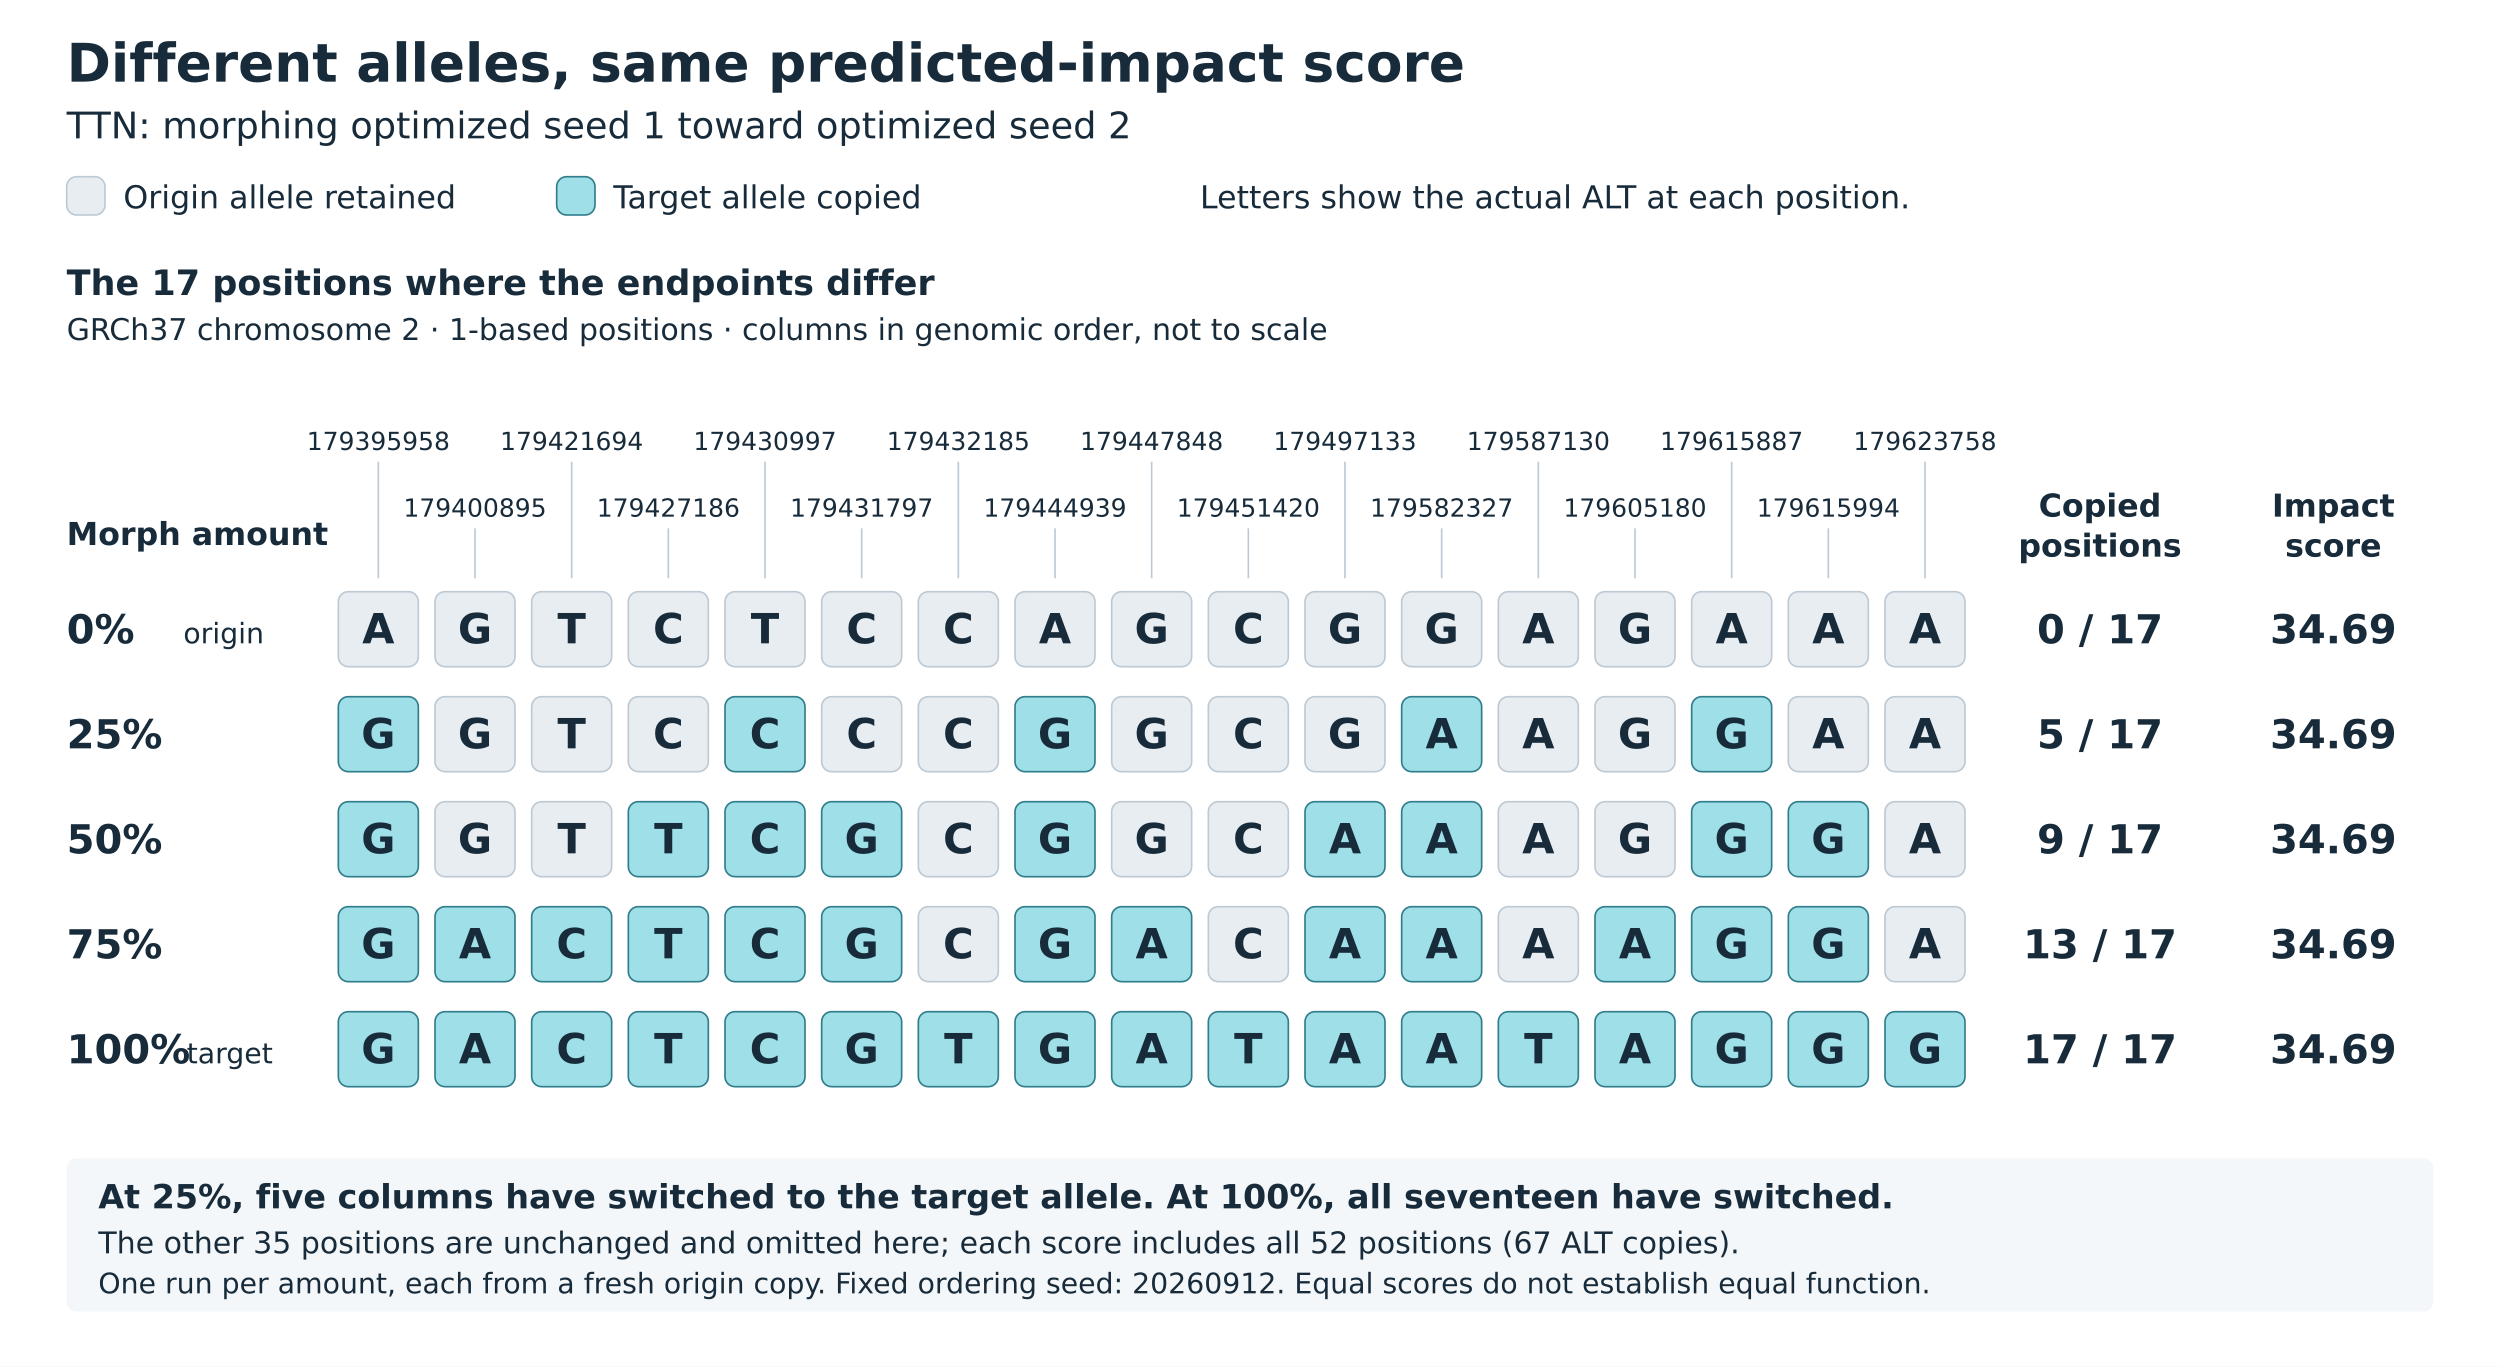
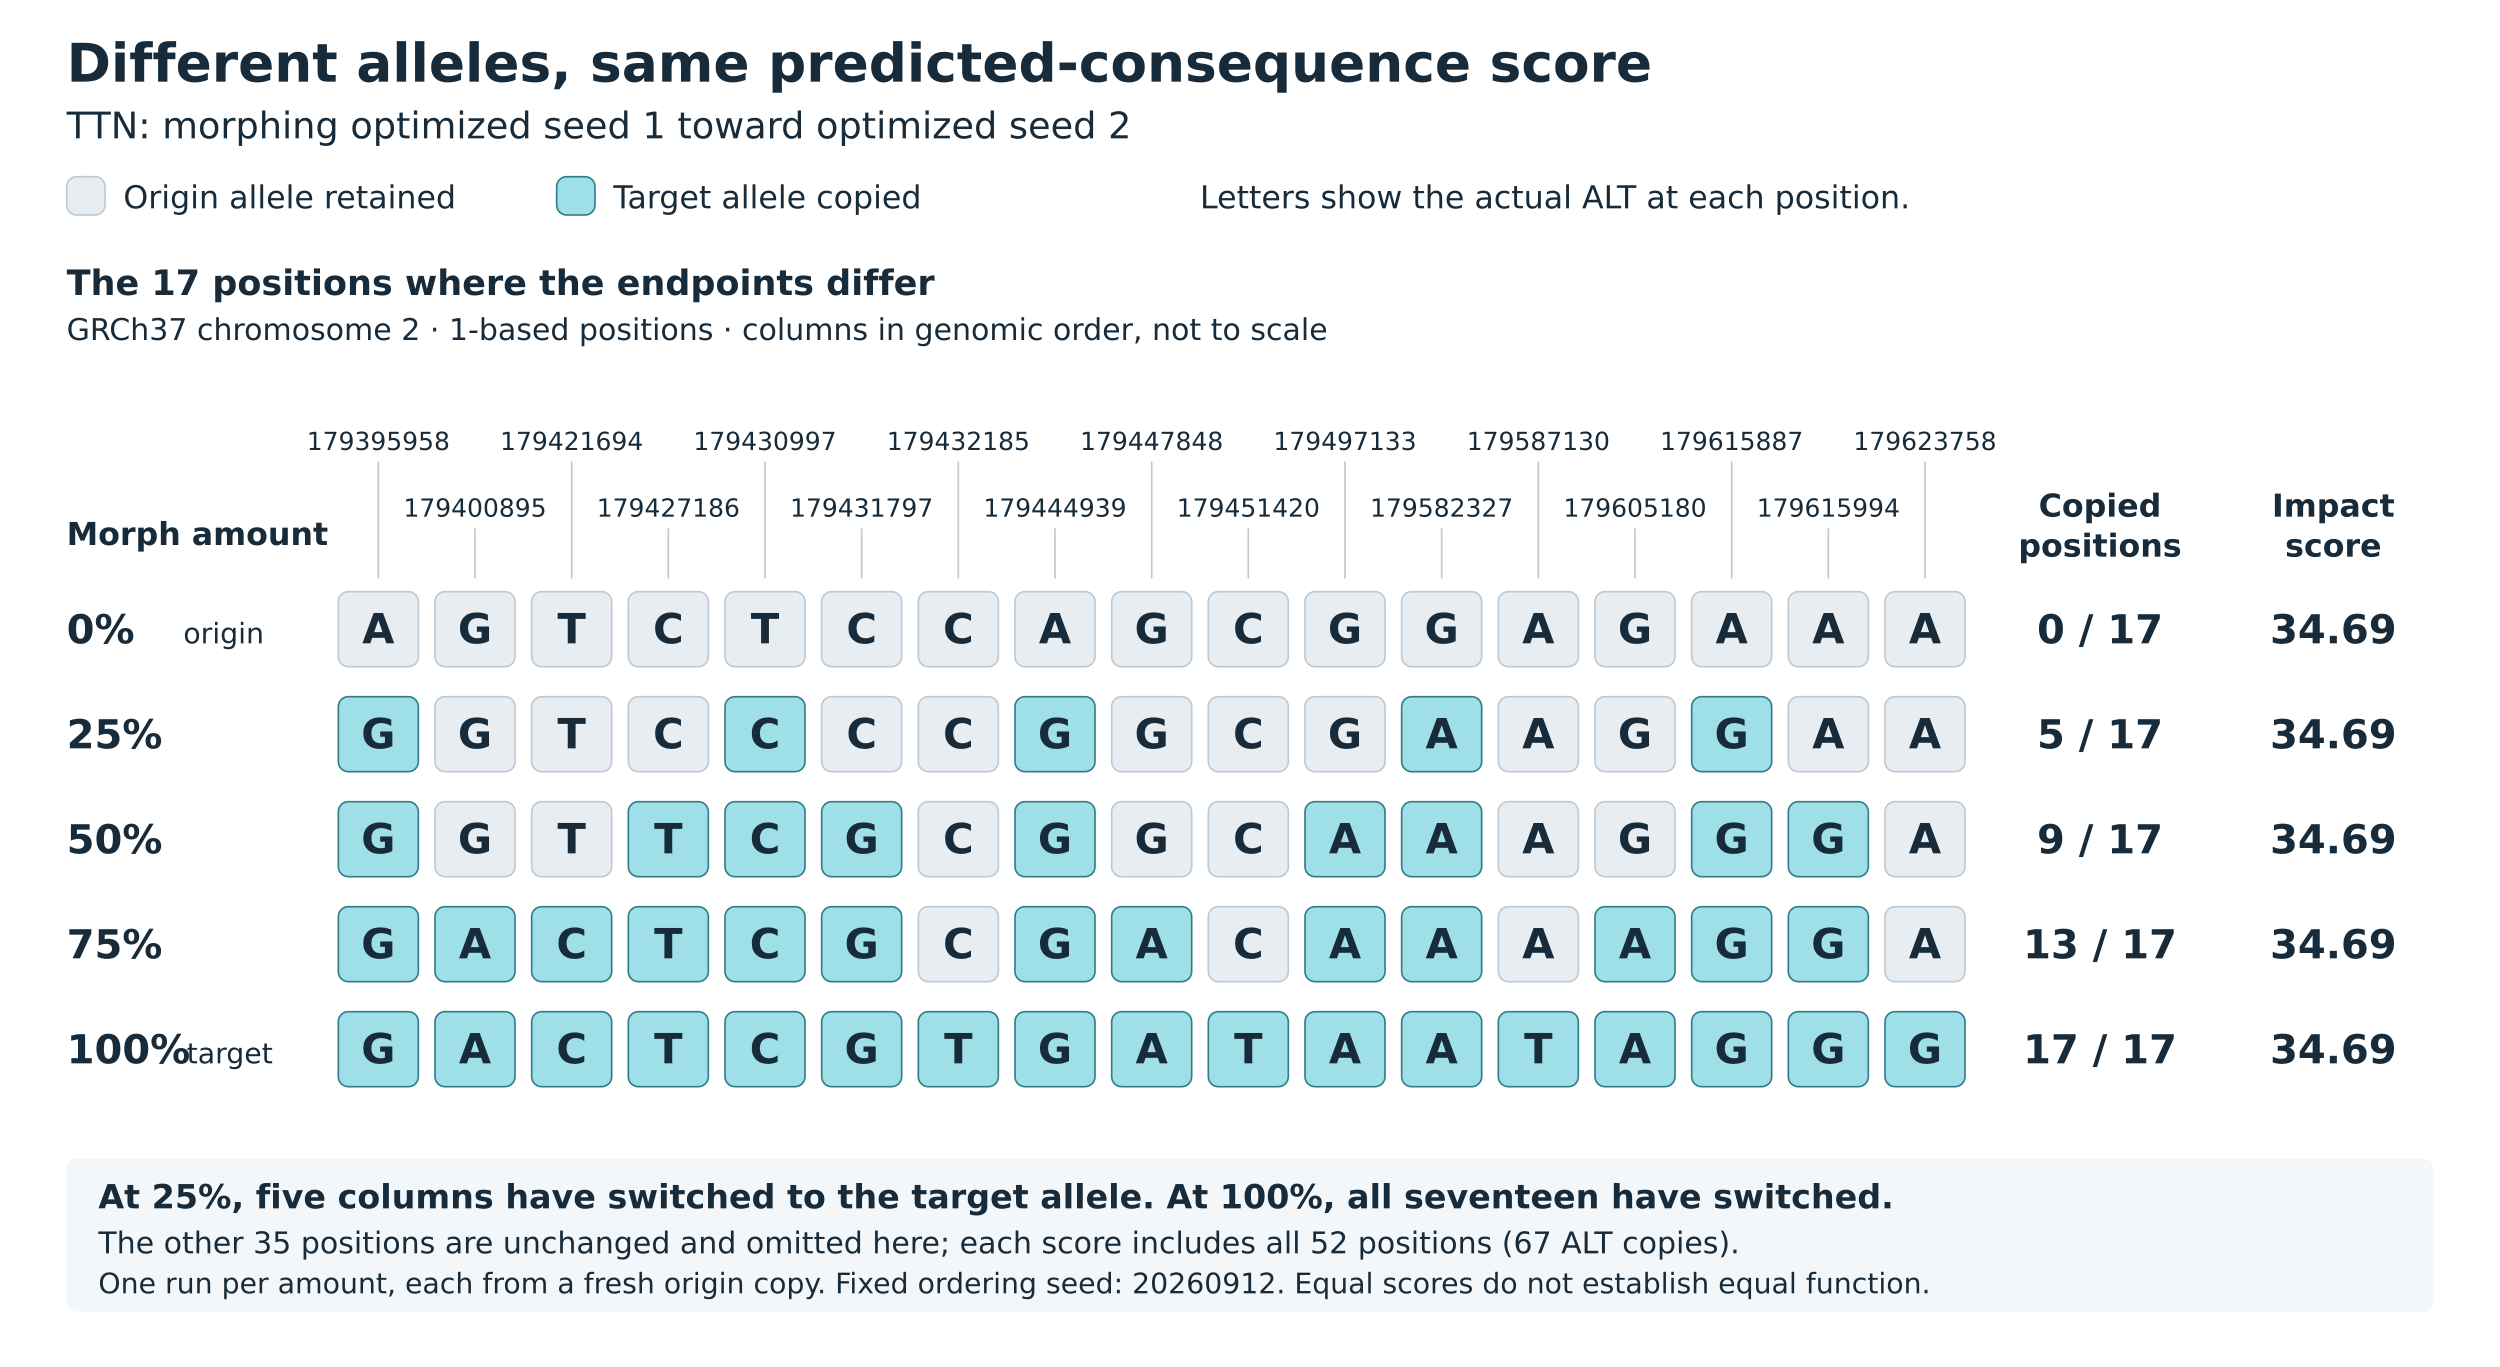
<svg xmlns="http://www.w3.org/2000/svg" width="1500" height="820" viewBox="0 0 1500 820">
  <rect width="1500" height="820" fill="#ffffff" />
  <g font-family="DejaVu Sans, Arial, sans-serif" fill="#172b3a">
-     <text x="40" y="49" font-size="32" font-weight="bold" text-anchor="start">Different alleles, same predicted-impact score</text>
+     <text x="40" y="49" font-size="32" font-weight="bold" text-anchor="start">Different alleles, same predicted-consequence score</text>
    <text x="40" y="83" font-size="22" font-weight="normal" text-anchor="start">TTN: morphing optimized seed 1 toward optimized seed 2</text>
    <rect x="40" y="106" width="23" height="23" rx="6" fill="#e8edf2" stroke="#bdc9d3" />
    <text x="74" y="125" font-size="19" font-weight="normal" text-anchor="start">Origin allele retained</text>
    <rect x="334" y="106" width="23" height="23" rx="6" fill="#9edfe8" stroke="#317d8b" />
    <text x="368" y="125" font-size="19" font-weight="normal" text-anchor="start">Target allele copied</text>
    <text x="720" y="125" font-size="19" font-weight="normal" text-anchor="start">Letters show the actual ALT at each position.</text>
    <text x="40" y="177" font-size="21" font-weight="bold" text-anchor="start">The 17 positions where the endpoints differ</text>
    <text x="40" y="204" font-size="18" font-weight="normal" text-anchor="start">GRCh37 chromosome 2 · 1-based positions · columns in genomic order, not to scale</text>
    <text x="227" y="270" font-size="15" font-weight="normal" text-anchor="middle">179395958</text>
    <path d="M227,277 V347" stroke="#bdc9d3" fill="none" />
    <text x="285" y="310" font-size="15" font-weight="normal" text-anchor="middle">179400895</text>
    <path d="M285,317 V347" stroke="#bdc9d3" fill="none" />
    <text x="343" y="270" font-size="15" font-weight="normal" text-anchor="middle">179421694</text>
    <path d="M343,277 V347" stroke="#bdc9d3" fill="none" />
    <text x="401" y="310" font-size="15" font-weight="normal" text-anchor="middle">179427186</text>
    <path d="M401,317 V347" stroke="#bdc9d3" fill="none" />
    <text x="459" y="270" font-size="15" font-weight="normal" text-anchor="middle">179430997</text>
    <path d="M459,277 V347" stroke="#bdc9d3" fill="none" />
    <text x="517" y="310" font-size="15" font-weight="normal" text-anchor="middle">179431797</text>
    <path d="M517,317 V347" stroke="#bdc9d3" fill="none" />
    <text x="575" y="270" font-size="15" font-weight="normal" text-anchor="middle">179432185</text>
    <path d="M575,277 V347" stroke="#bdc9d3" fill="none" />
    <text x="633" y="310" font-size="15" font-weight="normal" text-anchor="middle">179444939</text>
    <path d="M633,317 V347" stroke="#bdc9d3" fill="none" />
    <text x="691" y="270" font-size="15" font-weight="normal" text-anchor="middle">179447848</text>
    <path d="M691,277 V347" stroke="#bdc9d3" fill="none" />
    <text x="749" y="310" font-size="15" font-weight="normal" text-anchor="middle">179451420</text>
    <path d="M749,317 V347" stroke="#bdc9d3" fill="none" />
    <text x="807" y="270" font-size="15" font-weight="normal" text-anchor="middle">179497133</text>
    <path d="M807,277 V347" stroke="#bdc9d3" fill="none" />
    <text x="865" y="310" font-size="15" font-weight="normal" text-anchor="middle">179582327</text>
    <path d="M865,317 V347" stroke="#bdc9d3" fill="none" />
    <text x="923" y="270" font-size="15" font-weight="normal" text-anchor="middle">179587130</text>
    <path d="M923,277 V347" stroke="#bdc9d3" fill="none" />
    <text x="981" y="310" font-size="15" font-weight="normal" text-anchor="middle">179605180</text>
    <path d="M981,317 V347" stroke="#bdc9d3" fill="none" />
    <text x="1039" y="270" font-size="15" font-weight="normal" text-anchor="middle">179615887</text>
    <path d="M1039,277 V347" stroke="#bdc9d3" fill="none" />
    <text x="1097" y="310" font-size="15" font-weight="normal" text-anchor="middle">179615994</text>
    <path d="M1097,317 V347" stroke="#bdc9d3" fill="none" />
    <text x="1155" y="270" font-size="15" font-weight="normal" text-anchor="middle">179623758</text>
    <path d="M1155,277 V347" stroke="#bdc9d3" fill="none" />
    <text x="40" y="327" font-size="19" font-weight="bold" text-anchor="start">Morph amount</text>
    <text x="1260" y="310" font-size="19" font-weight="bold" text-anchor="middle">Copied</text>
    <text x="1260" y="334" font-size="19" font-weight="bold" text-anchor="middle">positions</text>
    <text x="1400" y="310" font-size="19" font-weight="bold" text-anchor="middle">Impact</text>
    <text x="1400" y="334" font-size="19" font-weight="bold" text-anchor="middle">score</text>
    <text x="40" y="386" font-size="24" font-weight="bold" text-anchor="start">0%</text>
    <text x="110" y="386" font-size="17" font-weight="normal" text-anchor="start">origin</text>
    <rect x="203" y="355" width="48" height="45" rx="6" fill="#e8edf2" stroke="#bdc9d3" />
    <text x="227.0" y="386" font-size="25" font-weight="bold" text-anchor="middle">A</text>
    <rect x="261" y="355" width="48" height="45" rx="6" fill="#e8edf2" stroke="#bdc9d3" />
    <text x="285.0" y="386" font-size="25" font-weight="bold" text-anchor="middle">G</text>
    <rect x="319" y="355" width="48" height="45" rx="6" fill="#e8edf2" stroke="#bdc9d3" />
    <text x="343.0" y="386" font-size="25" font-weight="bold" text-anchor="middle">T</text>
    <rect x="377" y="355" width="48" height="45" rx="6" fill="#e8edf2" stroke="#bdc9d3" />
    <text x="401.0" y="386" font-size="25" font-weight="bold" text-anchor="middle">C</text>
    <rect x="435" y="355" width="48" height="45" rx="6" fill="#e8edf2" stroke="#bdc9d3" />
    <text x="459.0" y="386" font-size="25" font-weight="bold" text-anchor="middle">T</text>
    <rect x="493" y="355" width="48" height="45" rx="6" fill="#e8edf2" stroke="#bdc9d3" />
    <text x="517.0" y="386" font-size="25" font-weight="bold" text-anchor="middle">C</text>
    <rect x="551" y="355" width="48" height="45" rx="6" fill="#e8edf2" stroke="#bdc9d3" />
    <text x="575.0" y="386" font-size="25" font-weight="bold" text-anchor="middle">C</text>
    <rect x="609" y="355" width="48" height="45" rx="6" fill="#e8edf2" stroke="#bdc9d3" />
    <text x="633.0" y="386" font-size="25" font-weight="bold" text-anchor="middle">A</text>
    <rect x="667" y="355" width="48" height="45" rx="6" fill="#e8edf2" stroke="#bdc9d3" />
    <text x="691.0" y="386" font-size="25" font-weight="bold" text-anchor="middle">G</text>
    <rect x="725" y="355" width="48" height="45" rx="6" fill="#e8edf2" stroke="#bdc9d3" />
    <text x="749.0" y="386" font-size="25" font-weight="bold" text-anchor="middle">C</text>
    <rect x="783" y="355" width="48" height="45" rx="6" fill="#e8edf2" stroke="#bdc9d3" />
    <text x="807.0" y="386" font-size="25" font-weight="bold" text-anchor="middle">G</text>
    <rect x="841" y="355" width="48" height="45" rx="6" fill="#e8edf2" stroke="#bdc9d3" />
    <text x="865.0" y="386" font-size="25" font-weight="bold" text-anchor="middle">G</text>
    <rect x="899" y="355" width="48" height="45" rx="6" fill="#e8edf2" stroke="#bdc9d3" />
    <text x="923.0" y="386" font-size="25" font-weight="bold" text-anchor="middle">A</text>
    <rect x="957" y="355" width="48" height="45" rx="6" fill="#e8edf2" stroke="#bdc9d3" />
    <text x="981.0" y="386" font-size="25" font-weight="bold" text-anchor="middle">G</text>
    <rect x="1015" y="355" width="48" height="45" rx="6" fill="#e8edf2" stroke="#bdc9d3" />
    <text x="1039.0" y="386" font-size="25" font-weight="bold" text-anchor="middle">A</text>
    <rect x="1073" y="355" width="48" height="45" rx="6" fill="#e8edf2" stroke="#bdc9d3" />
    <text x="1097.0" y="386" font-size="25" font-weight="bold" text-anchor="middle">A</text>
    <rect x="1131" y="355" width="48" height="45" rx="6" fill="#e8edf2" stroke="#bdc9d3" />
    <text x="1155.0" y="386" font-size="25" font-weight="bold" text-anchor="middle">A</text>
    <text x="1260" y="386" font-size="24" font-weight="bold" text-anchor="middle">0 / 17</text>
    <text x="1400" y="386" font-size="24" font-weight="bold" text-anchor="middle">34.69</text>
    <text x="40" y="449" font-size="24" font-weight="bold" text-anchor="start">25%</text>
    <rect x="203" y="418" width="48" height="45" rx="6" fill="#9edfe8" stroke="#317d8b" />
    <text x="227.0" y="449" font-size="25" font-weight="bold" text-anchor="middle">G</text>
    <rect x="261" y="418" width="48" height="45" rx="6" fill="#e8edf2" stroke="#bdc9d3" />
    <text x="285.0" y="449" font-size="25" font-weight="bold" text-anchor="middle">G</text>
    <rect x="319" y="418" width="48" height="45" rx="6" fill="#e8edf2" stroke="#bdc9d3" />
    <text x="343.0" y="449" font-size="25" font-weight="bold" text-anchor="middle">T</text>
    <rect x="377" y="418" width="48" height="45" rx="6" fill="#e8edf2" stroke="#bdc9d3" />
    <text x="401.0" y="449" font-size="25" font-weight="bold" text-anchor="middle">C</text>
    <rect x="435" y="418" width="48" height="45" rx="6" fill="#9edfe8" stroke="#317d8b" />
    <text x="459.0" y="449" font-size="25" font-weight="bold" text-anchor="middle">C</text>
    <rect x="493" y="418" width="48" height="45" rx="6" fill="#e8edf2" stroke="#bdc9d3" />
    <text x="517.0" y="449" font-size="25" font-weight="bold" text-anchor="middle">C</text>
    <rect x="551" y="418" width="48" height="45" rx="6" fill="#e8edf2" stroke="#bdc9d3" />
    <text x="575.0" y="449" font-size="25" font-weight="bold" text-anchor="middle">C</text>
    <rect x="609" y="418" width="48" height="45" rx="6" fill="#9edfe8" stroke="#317d8b" />
    <text x="633.0" y="449" font-size="25" font-weight="bold" text-anchor="middle">G</text>
    <rect x="667" y="418" width="48" height="45" rx="6" fill="#e8edf2" stroke="#bdc9d3" />
    <text x="691.0" y="449" font-size="25" font-weight="bold" text-anchor="middle">G</text>
    <rect x="725" y="418" width="48" height="45" rx="6" fill="#e8edf2" stroke="#bdc9d3" />
    <text x="749.0" y="449" font-size="25" font-weight="bold" text-anchor="middle">C</text>
    <rect x="783" y="418" width="48" height="45" rx="6" fill="#e8edf2" stroke="#bdc9d3" />
    <text x="807.0" y="449" font-size="25" font-weight="bold" text-anchor="middle">G</text>
    <rect x="841" y="418" width="48" height="45" rx="6" fill="#9edfe8" stroke="#317d8b" />
    <text x="865.0" y="449" font-size="25" font-weight="bold" text-anchor="middle">A</text>
    <rect x="899" y="418" width="48" height="45" rx="6" fill="#e8edf2" stroke="#bdc9d3" />
    <text x="923.0" y="449" font-size="25" font-weight="bold" text-anchor="middle">A</text>
    <rect x="957" y="418" width="48" height="45" rx="6" fill="#e8edf2" stroke="#bdc9d3" />
    <text x="981.0" y="449" font-size="25" font-weight="bold" text-anchor="middle">G</text>
    <rect x="1015" y="418" width="48" height="45" rx="6" fill="#9edfe8" stroke="#317d8b" />
    <text x="1039.0" y="449" font-size="25" font-weight="bold" text-anchor="middle">G</text>
    <rect x="1073" y="418" width="48" height="45" rx="6" fill="#e8edf2" stroke="#bdc9d3" />
    <text x="1097.0" y="449" font-size="25" font-weight="bold" text-anchor="middle">A</text>
    <rect x="1131" y="418" width="48" height="45" rx="6" fill="#e8edf2" stroke="#bdc9d3" />
    <text x="1155.0" y="449" font-size="25" font-weight="bold" text-anchor="middle">A</text>
    <text x="1260" y="449" font-size="24" font-weight="bold" text-anchor="middle">5 / 17</text>
    <text x="1400" y="449" font-size="24" font-weight="bold" text-anchor="middle">34.69</text>
    <text x="40" y="512" font-size="24" font-weight="bold" text-anchor="start">50%</text>
    <rect x="203" y="481" width="48" height="45" rx="6" fill="#9edfe8" stroke="#317d8b" />
    <text x="227.0" y="512" font-size="25" font-weight="bold" text-anchor="middle">G</text>
    <rect x="261" y="481" width="48" height="45" rx="6" fill="#e8edf2" stroke="#bdc9d3" />
    <text x="285.0" y="512" font-size="25" font-weight="bold" text-anchor="middle">G</text>
    <rect x="319" y="481" width="48" height="45" rx="6" fill="#e8edf2" stroke="#bdc9d3" />
    <text x="343.0" y="512" font-size="25" font-weight="bold" text-anchor="middle">T</text>
    <rect x="377" y="481" width="48" height="45" rx="6" fill="#9edfe8" stroke="#317d8b" />
    <text x="401.0" y="512" font-size="25" font-weight="bold" text-anchor="middle">T</text>
    <rect x="435" y="481" width="48" height="45" rx="6" fill="#9edfe8" stroke="#317d8b" />
    <text x="459.0" y="512" font-size="25" font-weight="bold" text-anchor="middle">C</text>
    <rect x="493" y="481" width="48" height="45" rx="6" fill="#9edfe8" stroke="#317d8b" />
    <text x="517.0" y="512" font-size="25" font-weight="bold" text-anchor="middle">G</text>
    <rect x="551" y="481" width="48" height="45" rx="6" fill="#e8edf2" stroke="#bdc9d3" />
    <text x="575.0" y="512" font-size="25" font-weight="bold" text-anchor="middle">C</text>
    <rect x="609" y="481" width="48" height="45" rx="6" fill="#9edfe8" stroke="#317d8b" />
    <text x="633.0" y="512" font-size="25" font-weight="bold" text-anchor="middle">G</text>
    <rect x="667" y="481" width="48" height="45" rx="6" fill="#e8edf2" stroke="#bdc9d3" />
    <text x="691.0" y="512" font-size="25" font-weight="bold" text-anchor="middle">G</text>
    <rect x="725" y="481" width="48" height="45" rx="6" fill="#e8edf2" stroke="#bdc9d3" />
    <text x="749.0" y="512" font-size="25" font-weight="bold" text-anchor="middle">C</text>
    <rect x="783" y="481" width="48" height="45" rx="6" fill="#9edfe8" stroke="#317d8b" />
    <text x="807.0" y="512" font-size="25" font-weight="bold" text-anchor="middle">A</text>
    <rect x="841" y="481" width="48" height="45" rx="6" fill="#9edfe8" stroke="#317d8b" />
    <text x="865.0" y="512" font-size="25" font-weight="bold" text-anchor="middle">A</text>
    <rect x="899" y="481" width="48" height="45" rx="6" fill="#e8edf2" stroke="#bdc9d3" />
    <text x="923.0" y="512" font-size="25" font-weight="bold" text-anchor="middle">A</text>
    <rect x="957" y="481" width="48" height="45" rx="6" fill="#e8edf2" stroke="#bdc9d3" />
    <text x="981.0" y="512" font-size="25" font-weight="bold" text-anchor="middle">G</text>
    <rect x="1015" y="481" width="48" height="45" rx="6" fill="#9edfe8" stroke="#317d8b" />
    <text x="1039.0" y="512" font-size="25" font-weight="bold" text-anchor="middle">G</text>
    <rect x="1073" y="481" width="48" height="45" rx="6" fill="#9edfe8" stroke="#317d8b" />
    <text x="1097.0" y="512" font-size="25" font-weight="bold" text-anchor="middle">G</text>
    <rect x="1131" y="481" width="48" height="45" rx="6" fill="#e8edf2" stroke="#bdc9d3" />
    <text x="1155.0" y="512" font-size="25" font-weight="bold" text-anchor="middle">A</text>
    <text x="1260" y="512" font-size="24" font-weight="bold" text-anchor="middle">9 / 17</text>
    <text x="1400" y="512" font-size="24" font-weight="bold" text-anchor="middle">34.69</text>
    <text x="40" y="575" font-size="24" font-weight="bold" text-anchor="start">75%</text>
    <rect x="203" y="544" width="48" height="45" rx="6" fill="#9edfe8" stroke="#317d8b" />
    <text x="227.0" y="575" font-size="25" font-weight="bold" text-anchor="middle">G</text>
    <rect x="261" y="544" width="48" height="45" rx="6" fill="#9edfe8" stroke="#317d8b" />
    <text x="285.0" y="575" font-size="25" font-weight="bold" text-anchor="middle">A</text>
    <rect x="319" y="544" width="48" height="45" rx="6" fill="#9edfe8" stroke="#317d8b" />
    <text x="343.0" y="575" font-size="25" font-weight="bold" text-anchor="middle">C</text>
    <rect x="377" y="544" width="48" height="45" rx="6" fill="#9edfe8" stroke="#317d8b" />
    <text x="401.0" y="575" font-size="25" font-weight="bold" text-anchor="middle">T</text>
    <rect x="435" y="544" width="48" height="45" rx="6" fill="#9edfe8" stroke="#317d8b" />
    <text x="459.0" y="575" font-size="25" font-weight="bold" text-anchor="middle">C</text>
    <rect x="493" y="544" width="48" height="45" rx="6" fill="#9edfe8" stroke="#317d8b" />
    <text x="517.0" y="575" font-size="25" font-weight="bold" text-anchor="middle">G</text>
    <rect x="551" y="544" width="48" height="45" rx="6" fill="#e8edf2" stroke="#bdc9d3" />
    <text x="575.0" y="575" font-size="25" font-weight="bold" text-anchor="middle">C</text>
    <rect x="609" y="544" width="48" height="45" rx="6" fill="#9edfe8" stroke="#317d8b" />
    <text x="633.0" y="575" font-size="25" font-weight="bold" text-anchor="middle">G</text>
    <rect x="667" y="544" width="48" height="45" rx="6" fill="#9edfe8" stroke="#317d8b" />
    <text x="691.0" y="575" font-size="25" font-weight="bold" text-anchor="middle">A</text>
    <rect x="725" y="544" width="48" height="45" rx="6" fill="#e8edf2" stroke="#bdc9d3" />
    <text x="749.0" y="575" font-size="25" font-weight="bold" text-anchor="middle">C</text>
    <rect x="783" y="544" width="48" height="45" rx="6" fill="#9edfe8" stroke="#317d8b" />
    <text x="807.0" y="575" font-size="25" font-weight="bold" text-anchor="middle">A</text>
    <rect x="841" y="544" width="48" height="45" rx="6" fill="#9edfe8" stroke="#317d8b" />
    <text x="865.0" y="575" font-size="25" font-weight="bold" text-anchor="middle">A</text>
    <rect x="899" y="544" width="48" height="45" rx="6" fill="#e8edf2" stroke="#bdc9d3" />
    <text x="923.0" y="575" font-size="25" font-weight="bold" text-anchor="middle">A</text>
    <rect x="957" y="544" width="48" height="45" rx="6" fill="#9edfe8" stroke="#317d8b" />
    <text x="981.0" y="575" font-size="25" font-weight="bold" text-anchor="middle">A</text>
    <rect x="1015" y="544" width="48" height="45" rx="6" fill="#9edfe8" stroke="#317d8b" />
    <text x="1039.0" y="575" font-size="25" font-weight="bold" text-anchor="middle">G</text>
    <rect x="1073" y="544" width="48" height="45" rx="6" fill="#9edfe8" stroke="#317d8b" />
    <text x="1097.0" y="575" font-size="25" font-weight="bold" text-anchor="middle">G</text>
    <rect x="1131" y="544" width="48" height="45" rx="6" fill="#e8edf2" stroke="#bdc9d3" />
    <text x="1155.0" y="575" font-size="25" font-weight="bold" text-anchor="middle">A</text>
    <text x="1260" y="575" font-size="24" font-weight="bold" text-anchor="middle">13 / 17</text>
    <text x="1400" y="575" font-size="24" font-weight="bold" text-anchor="middle">34.69</text>
    <text x="40" y="638" font-size="24" font-weight="bold" text-anchor="start">100%</text>
    <text x="112" y="638" font-size="17" font-weight="normal" text-anchor="start">target</text>
    <rect x="203" y="607" width="48" height="45" rx="6" fill="#9edfe8" stroke="#317d8b" />
    <text x="227.0" y="638" font-size="25" font-weight="bold" text-anchor="middle">G</text>
    <rect x="261" y="607" width="48" height="45" rx="6" fill="#9edfe8" stroke="#317d8b" />
    <text x="285.0" y="638" font-size="25" font-weight="bold" text-anchor="middle">A</text>
    <rect x="319" y="607" width="48" height="45" rx="6" fill="#9edfe8" stroke="#317d8b" />
    <text x="343.0" y="638" font-size="25" font-weight="bold" text-anchor="middle">C</text>
    <rect x="377" y="607" width="48" height="45" rx="6" fill="#9edfe8" stroke="#317d8b" />
    <text x="401.0" y="638" font-size="25" font-weight="bold" text-anchor="middle">T</text>
    <rect x="435" y="607" width="48" height="45" rx="6" fill="#9edfe8" stroke="#317d8b" />
    <text x="459.0" y="638" font-size="25" font-weight="bold" text-anchor="middle">C</text>
    <rect x="493" y="607" width="48" height="45" rx="6" fill="#9edfe8" stroke="#317d8b" />
    <text x="517.0" y="638" font-size="25" font-weight="bold" text-anchor="middle">G</text>
    <rect x="551" y="607" width="48" height="45" rx="6" fill="#9edfe8" stroke="#317d8b" />
    <text x="575.0" y="638" font-size="25" font-weight="bold" text-anchor="middle">T</text>
    <rect x="609" y="607" width="48" height="45" rx="6" fill="#9edfe8" stroke="#317d8b" />
    <text x="633.0" y="638" font-size="25" font-weight="bold" text-anchor="middle">G</text>
    <rect x="667" y="607" width="48" height="45" rx="6" fill="#9edfe8" stroke="#317d8b" />
    <text x="691.0" y="638" font-size="25" font-weight="bold" text-anchor="middle">A</text>
    <rect x="725" y="607" width="48" height="45" rx="6" fill="#9edfe8" stroke="#317d8b" />
    <text x="749.0" y="638" font-size="25" font-weight="bold" text-anchor="middle">T</text>
    <rect x="783" y="607" width="48" height="45" rx="6" fill="#9edfe8" stroke="#317d8b" />
    <text x="807.0" y="638" font-size="25" font-weight="bold" text-anchor="middle">A</text>
    <rect x="841" y="607" width="48" height="45" rx="6" fill="#9edfe8" stroke="#317d8b" />
    <text x="865.0" y="638" font-size="25" font-weight="bold" text-anchor="middle">A</text>
    <rect x="899" y="607" width="48" height="45" rx="6" fill="#9edfe8" stroke="#317d8b" />
    <text x="923.0" y="638" font-size="25" font-weight="bold" text-anchor="middle">T</text>
    <rect x="957" y="607" width="48" height="45" rx="6" fill="#9edfe8" stroke="#317d8b" />
    <text x="981.0" y="638" font-size="25" font-weight="bold" text-anchor="middle">A</text>
    <rect x="1015" y="607" width="48" height="45" rx="6" fill="#9edfe8" stroke="#317d8b" />
    <text x="1039.0" y="638" font-size="25" font-weight="bold" text-anchor="middle">G</text>
    <rect x="1073" y="607" width="48" height="45" rx="6" fill="#9edfe8" stroke="#317d8b" />
    <text x="1097.0" y="638" font-size="25" font-weight="bold" text-anchor="middle">G</text>
    <rect x="1131" y="607" width="48" height="45" rx="6" fill="#9edfe8" stroke="#317d8b" />
    <text x="1155.0" y="638" font-size="25" font-weight="bold" text-anchor="middle">G</text>
    <text x="1260" y="638" font-size="24" font-weight="bold" text-anchor="middle">17 / 17</text>
    <text x="1400" y="638" font-size="24" font-weight="bold" text-anchor="middle">34.69</text>
    <rect x="40" y="695" width="1420" height="92" rx="6" fill="#f4f7f9" stroke="none" />
    <text x="59" y="725" font-size="20" font-weight="bold" text-anchor="start">At 25%, five columns have switched to the target allele. At 100%, all seventeen have switched.</text>
    <text x="59" y="752" font-size="18" font-weight="normal" text-anchor="start">The other 35 positions are unchanged and omitted here; each score includes all 52 positions (67 ALT copies).</text>
    <text x="59" y="776" font-size="17" font-weight="normal" text-anchor="start">One run per amount, each from a fresh origin copy. Fixed ordering seed: 20260912. Equal scores do not establish equal function.</text>
  </g>
</svg>
